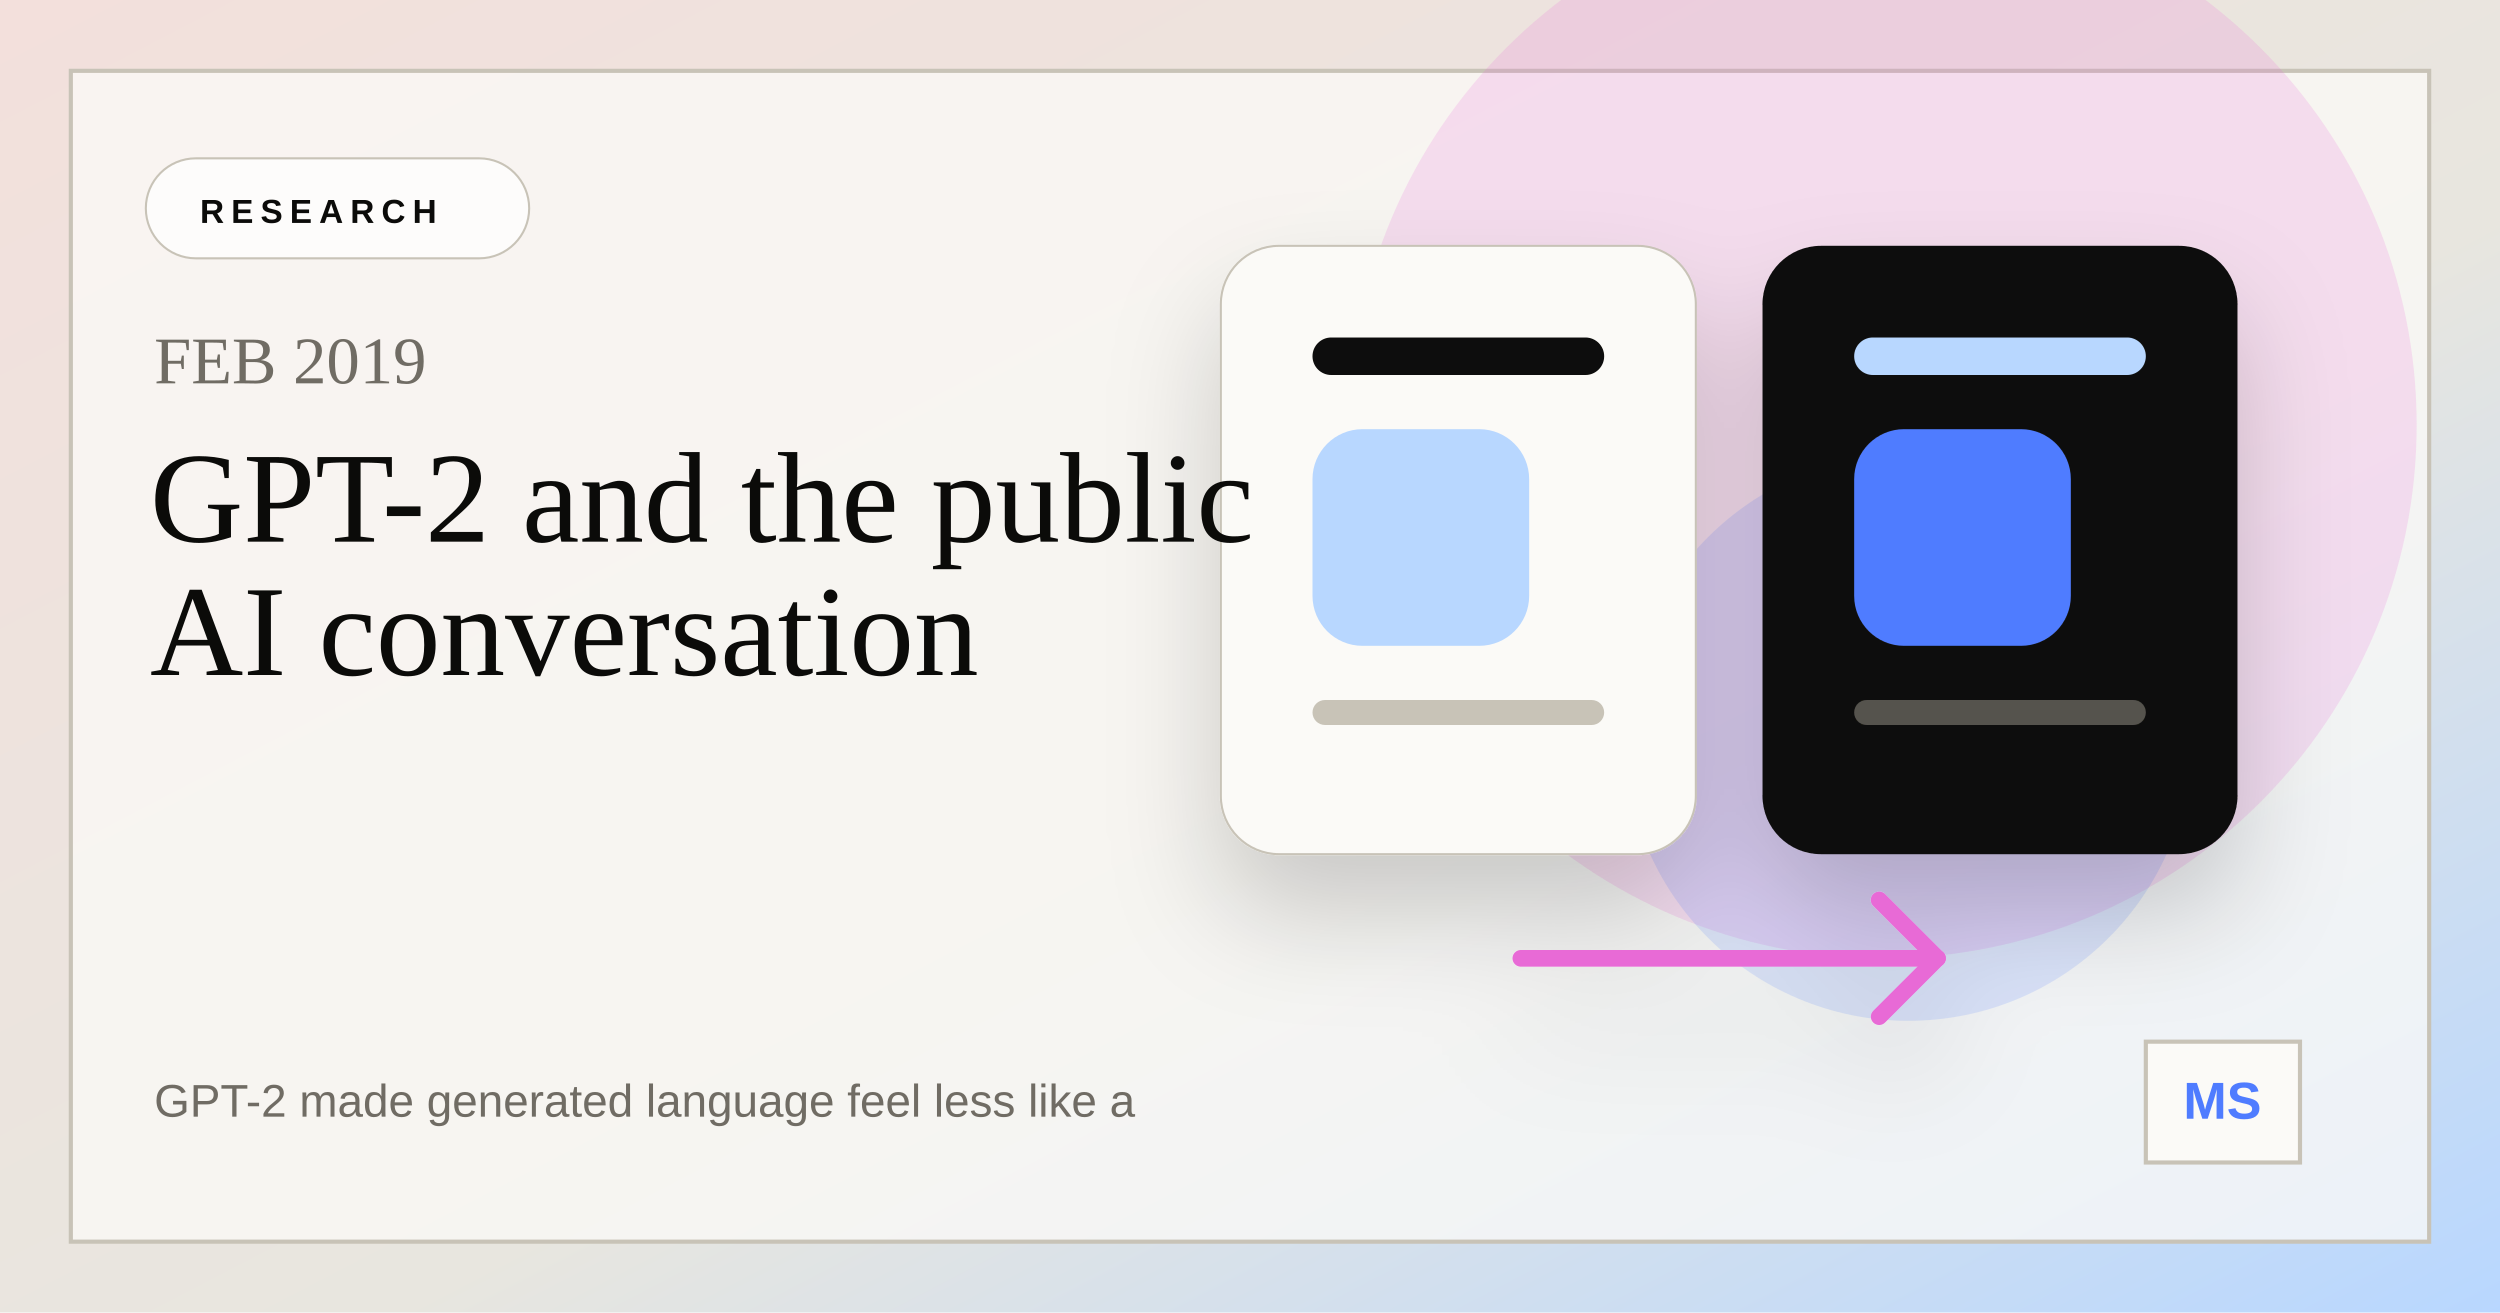
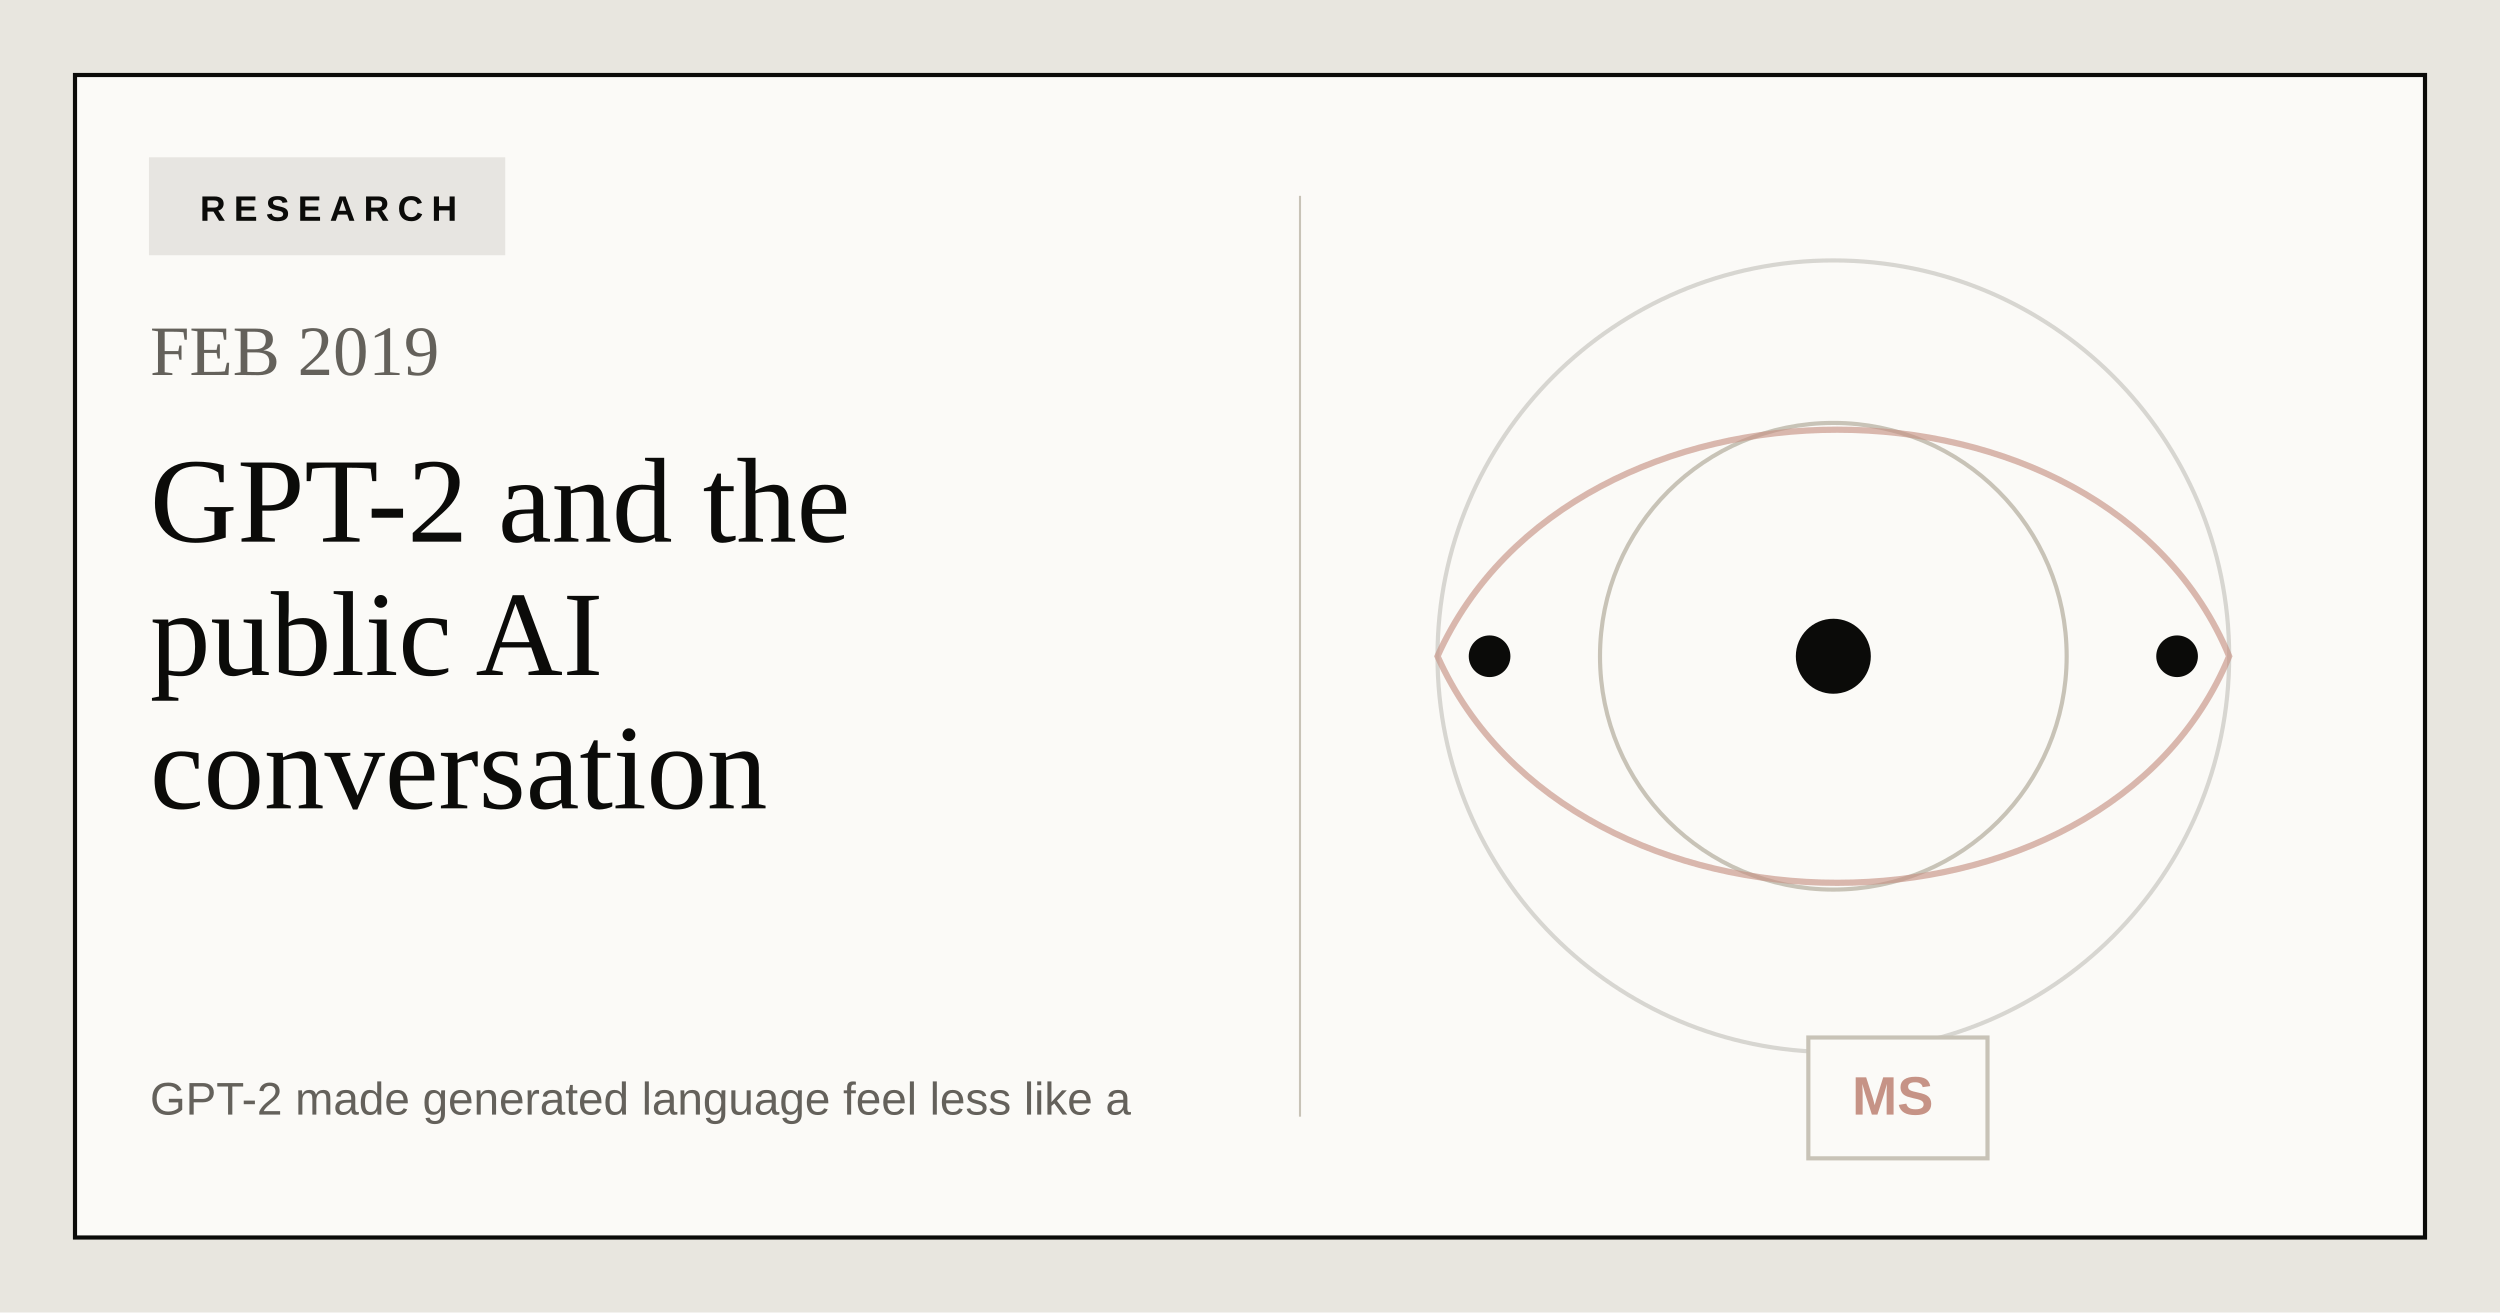
<svg xmlns="http://www.w3.org/2000/svg" width="1200" height="630" viewBox="0 0 1200 630" role="img" aria-labelledby="title desc">
-   <defs>
-     <linearGradient id="backgroundGradient" x1="0" y1="0" x2="1" y2="1">
-       <stop offset="0%" stop-color="#f3e0dc" />
-       <stop offset="58%" stop-color="#e8e6df" />
-       <stop offset="100%" stop-color="#b8d7ff" />
-     </linearGradient>
-     <radialGradient id="fieldGradient" cx="68%" cy="42%" r="70%">
-       <stop offset="0%" stop-color="#9be15d" stop-opacity="0.92" />
-       <stop offset="55%" stop-color="#e86bd6" stop-opacity="0.54" />
-       <stop offset="100%" stop-color="#f7f1e7" stop-opacity="0.86" />
-     </radialGradient>
-     <linearGradient id="waveGradient" x1="0" y1="0" x2="1" y2="1">
-       <stop offset="0%" stop-color="#e86bd6" />
-       <stop offset="50%" stop-color="#b8d7ff" />
-       <stop offset="100%" stop-color="#4f7cff" />
-     </linearGradient>
-     <filter id="softShadow" x="-20%" y="-20%" width="140%" height="140%">
-       <feDropShadow dx="0" dy="28" stdDeviation="26" flood-color="#0b0b09" flood-opacity="0.18" />
-     </filter>
-   </defs>
-   <rect width="1200" height="630" fill="url(#backgroundGradient)" />
-   <rect x="34" y="34" width="1132" height="562" rx="0" fill="rgba(251,250,247,0.76)" stroke="#c8c3b7" stroke-width="2" />
-   <circle cx="904" cy="204" r="256" fill="#e86bd6" opacity="0.18" />
-   <circle cx="916" cy="354" r="136" fill="#4f7cff" opacity="0.16" />
-   <g filter="url(#softShadow)">
-     <rect x="586" y="118" width="228" height="292" rx="28" fill="#fbfaf7" stroke="#c8c3b7" />
-     <rect x="846" y="118" width="228" height="292" rx="28" fill="#11110f" />
-     <rect x="630" y="162" width="140" height="18" rx="9" fill="#0b0b09" />
-     <rect x="630" y="206" width="104" height="104" rx="24" fill="#b8d7ff" />
-     <rect x="630" y="336" width="140" height="12" rx="6" fill="#c8c3b7" />
-     <rect x="890" y="162" width="140" height="18" rx="9" fill="#b8d7ff" />
-     <rect x="890" y="206" width="104" height="104" rx="24" fill="#4f7cff" />
-     <rect x="890" y="336" width="140" height="12" rx="6" fill="#55524d" />
-     <path d="M730 460 H930" stroke="#e86bd6" stroke-width="8" stroke-linecap="round" />
-     <path d="M930 460 L902 432 M930 460 L902 488" stroke="#e86bd6" stroke-width="8" stroke-linecap="round" />
-   </g>
-   <rect x="70" y="76" width="184" height="48" rx="24" fill="rgba(255,255,255,0.72)" stroke="#c8c3b7" />
-   <text x="96" y="107" font-family="Arial, Helvetica, sans-serif" font-size="16" font-weight="700" letter-spacing="3.4" fill="#0b0b09">RESEARCH</text>
-   <text x="74" y="184" font-family="Georgia, 'Times New Roman', serif" font-size="32" fill="#706c64">FEB 2019</text>
-   <text x="72" y="260" font-family="Georgia, 'Times New Roman', serif" font-size="62" font-weight="500" fill="#0b0b09">GPT-2 and the public</text>
-   <text x="72" y="324" font-family="Georgia, 'Times New Roman', serif" font-size="62" font-weight="500" fill="#0b0b09">AI conversation</text>
-   <text x="74" y="536" font-family="Arial, Helvetica, sans-serif" font-size="22" fill="#706c64">GPT-2 made generated language feel less like a</text>
-   <rect x="1030" y="500" width="74" height="58" rx="0" fill="#fbfaf7" stroke="#c8c3b7" stroke-width="2" />
-   <text x="1048" y="537" font-family="Arial, Helvetica, sans-serif" font-size="25" font-weight="800" fill="#4f7cff">MS</text>
+   <rect width="1200" height="630" fill="#e8e6df" />
+   <rect x="36" y="36" width="1128" height="558" fill="#fbfaf7" stroke="#0b0b09" stroke-width="2" />
+   <rect x="72" y="76" width="170" height="46" fill="#8c877e" opacity="0.18" stroke="#8c877e" stroke-width="1" />
+   <text x="96" y="106" font-family="Arial, Helvetica, sans-serif" font-size="17" font-weight="700" letter-spacing="4" fill="#0b0b09">RESEARCH</text>
+   <text x="72" y="180" font-family="Georgia, 'Times New Roman', serif" font-size="34" fill="#64615b">FEB 2019</text>
+   <text x="72" y="260" font-family="Georgia, 'Times New Roman', serif" font-size="58" font-weight="500" fill="#0b0b09">GPT-2 and the</text>
+   <text x="72" y="324" font-family="Georgia, 'Times New Roman', serif" font-size="58" font-weight="500" fill="#0b0b09">public AI</text>
+   <text x="72" y="388" font-family="Georgia, 'Times New Roman', serif" font-size="58" font-weight="500" fill="#0b0b09">conversation</text>
+   <text x="72" y="535" font-family="Arial, Helvetica, sans-serif" font-size="22" fill="#64615b">GPT-2 made generated language feel less like a</text>
+   <circle cx="880" cy="315" r="190" fill="none" stroke="#8c877e" stroke-width="2" opacity="0.32" />
+   <circle cx="880" cy="315" r="112" fill="none" stroke="#c8c3b7" stroke-width="2" />
+   <path d="M690 315 C755 170 1010 170 1070 315 C1010 460 755 460 690 315Z" fill="none" stroke="#c69386" stroke-width="3" opacity="0.65" />
+   <circle cx="880" cy="315" r="18" fill="#0b0b09" />
+   <circle cx="715" cy="315" r="10" fill="#0b0b09" />
+   <circle cx="1045" cy="315" r="10" fill="#0b0b09" />
+   <line x1="624" y1="94" x2="624" y2="536" stroke="#c8c3b7" stroke-width="1" />
+   <rect x="868" y="498" width="86" height="58" fill="#fbfaf7" stroke="#c8c3b7" stroke-width="2" />
+   <text x="889" y="535" font-family="Arial, Helvetica, sans-serif" font-size="26" font-weight="700" fill="#c69386">MS</text>
</svg>
